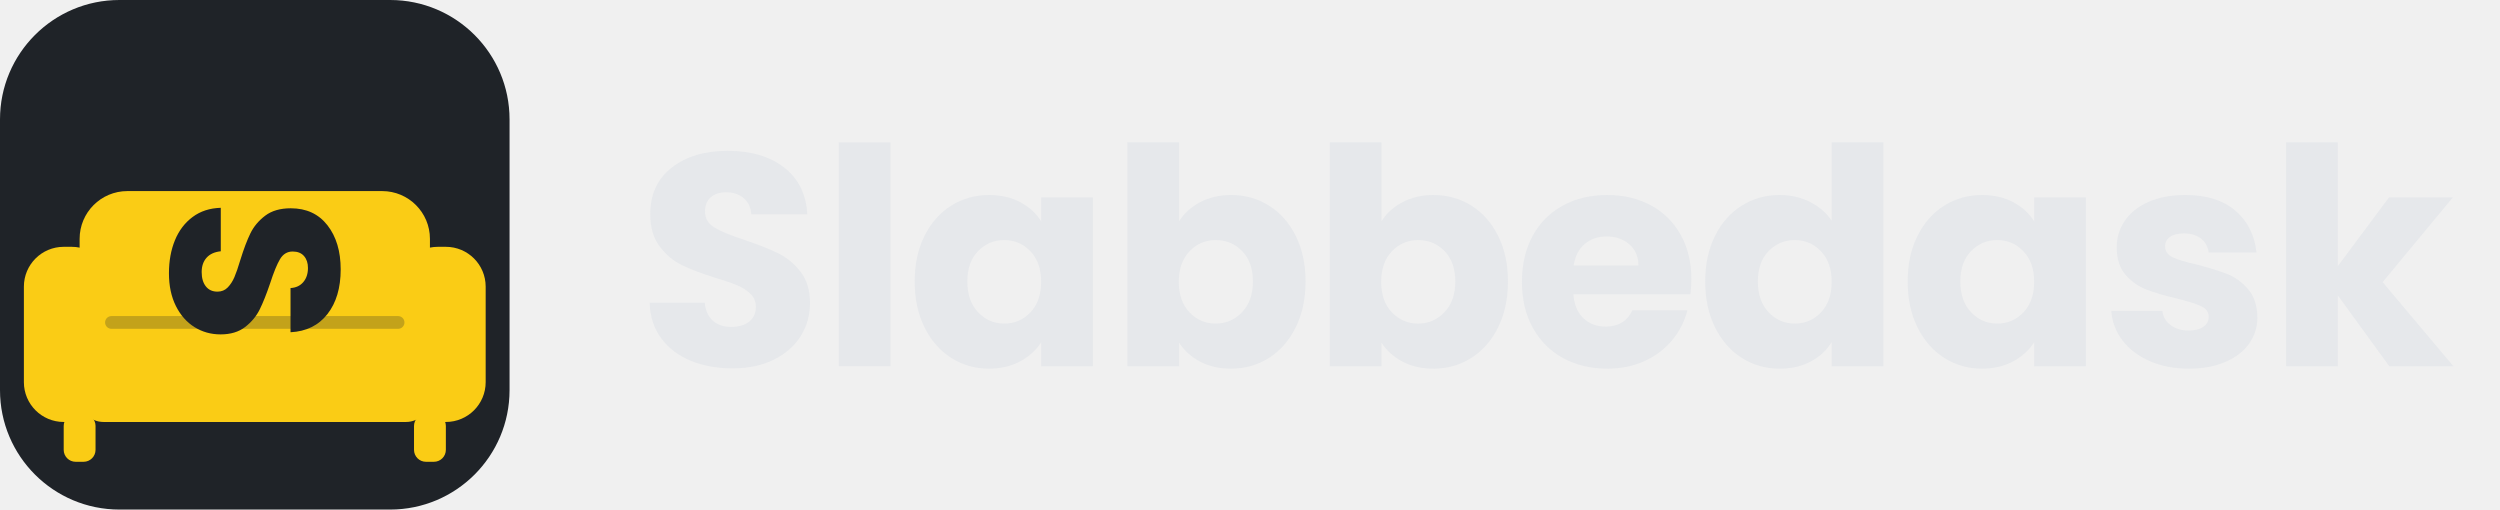
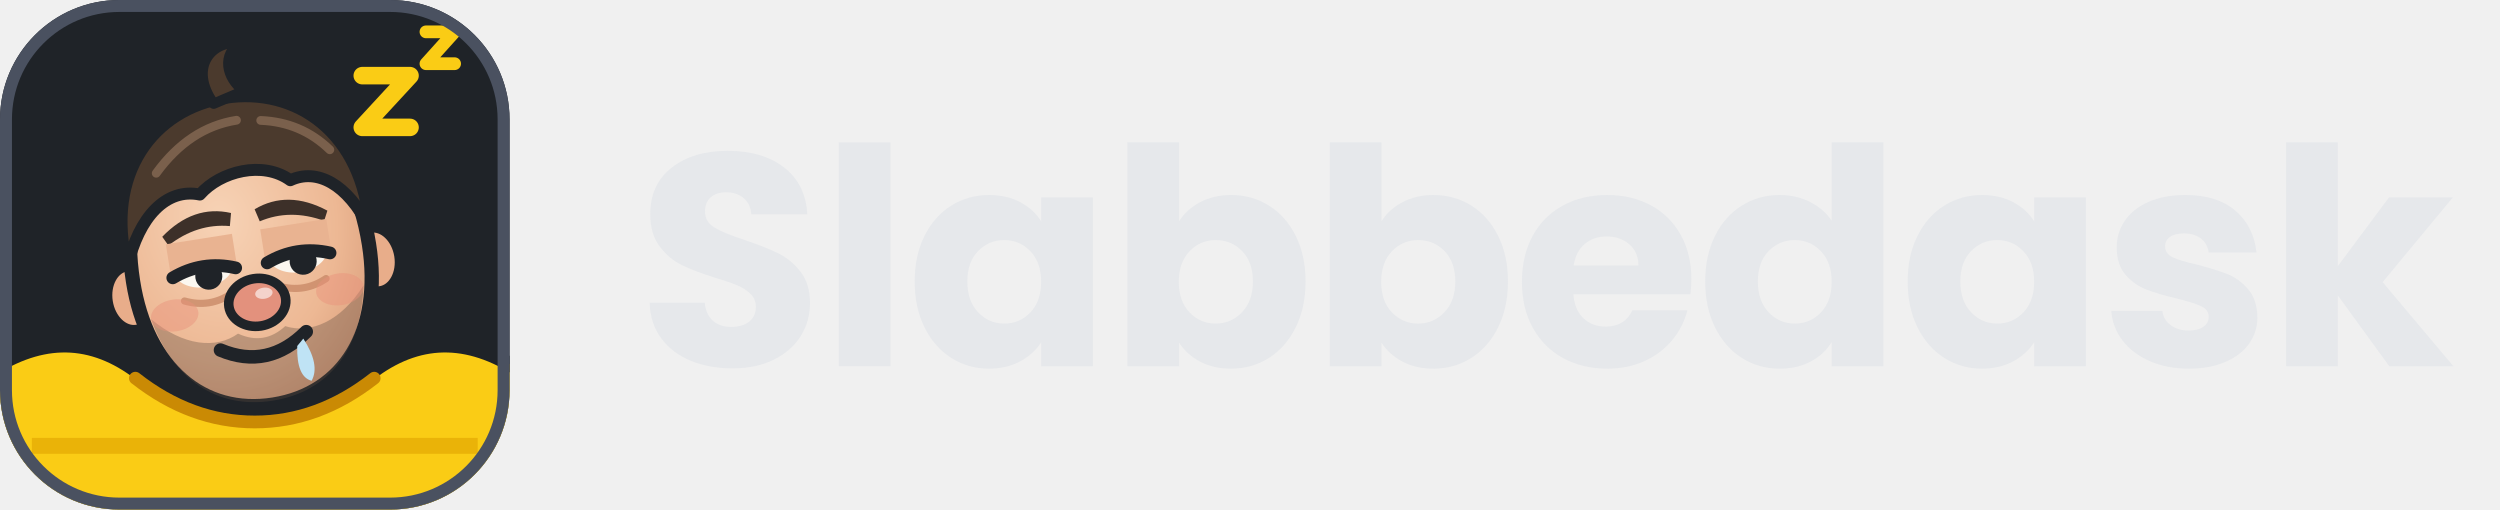
<svg xmlns="http://www.w3.org/2000/svg" viewBox="0 0 314 64">
  <style>.wm{fill:#e6e8eb}</style>
+   <defs>
+     <clipPath id="ramme">
+       <rect width="64" height="64" rx="15" />
+     </clipPath>
+     <radialGradient id="hud" cx=".4" cy=".35" r=".75">
+       <stop offset="0" stop-color="#f7d3b6" />
+       <stop offset=".65" stop-color="#edb894" />
+       <stop offset="1" stop-color="#d79a78" />
+     </radialGradient>
+   </defs>
  <rect width="64" height="64" rx="15" fill="#1f2328" />
-   <rect x="10" y="24" width="44" height="17" rx="6" fill="#facc15" />
-   <rect x="3" y="31" width="11" height="22" rx="5" fill="#facc15" />
-   <rect x="50" y="31" width="11" height="22" rx="5" fill="#facc15" />
-   <rect x="10" y="40" width="44" height="13" rx="3" fill="#facc15" />
-   <path d="M14 40.5 h36" stroke="#1f2328" stroke-width="1.6" stroke-linecap="round" opacity=".25" />
-   <rect x="8" y="52" width="4" height="6" rx="1.5" fill="#facc15" />
-   <rect x="52" y="52" width="4" height="6" rx="1.5" fill="#facc15" />
-   <path fill="#1f2328" transform="translate(21.43 24.84) rotate(90)" d="M1.26 -6.3H6.72Q6.84 -5.13 7.53 -4.515Q8.22 -3.9 9.33 -3.9Q10.47 -3.9 11.13 -4.425Q11.79 -4.95 11.79 -5.88Q11.79 -6.66 11.265 -7.17Q10.74 -7.68 9.975 -8.01Q9.21 -8.34 7.8 -8.76Q5.76 -9.39 4.47 -10.02Q3.18 -10.65 2.25 -11.88Q1.32 -13.11 1.32 -15.09Q1.32 -18.03 3.45 -19.695Q5.58 -21.36 9.0 -21.36Q12.48 -21.36 14.61 -19.695Q16.74 -18.03 16.89 -15.06H11.34Q11.28 -16.08 10.59 -16.665Q9.9 -17.25 8.82 -17.25Q7.89 -17.25 7.32 -16.755Q6.75 -16.26 6.75 -15.33Q6.75 -14.31 7.71 -13.74Q8.67 -13.17 10.71 -12.51Q12.75 -11.82 14.025 -11.19Q15.3 -10.56 16.23 -9.36Q17.16 -8.16 17.16 -6.27Q17.16 -4.47 16.245 -3.0Q15.33 -1.53 13.59 -0.66Q11.85 0.21 9.48 0.21Q7.17 0.21 5.34 -0.54Q3.51 -1.29 2.415 -2.76Q1.32 -4.23 1.26 -6.3Z" />
+   <g clip-path="url(#ramme)">
+     <path d="M45.5 9.5 h6 l-6 6.5 h6" fill="none" stroke="#facc15" stroke-width="2.2" stroke-linecap="round" stroke-linejoin="round" />
+     <path d="M53.5 4 h3.6 l-3.6 4 h3.6" fill="none" stroke="#facc15" stroke-width="1.6" stroke-linecap="round" stroke-linejoin="round" />
+     <g transform="rotate(-9 32 36)">
+       <ellipse cx="16.5" cy="35" rx="3.2" ry="4.2" fill="#e8ad8a" stroke="#1f2328" stroke-width="1.6" />
+       <ellipse cx="47.5" cy="35" rx="3.2" ry="4.2" fill="#e8ad8a" stroke="#1f2328" stroke-width="1.6" />
+       <path d="M17 33 C17 20 24 14 32 14 C40 14 47 20 47 33 C47 44 41 51 32 51 C23 51 17 44 17 33 Z" fill="url(#hud)" stroke="#1f2328" stroke-width="1.8" />
+       <path d="M18.5 38 C20 46 25 50.5 32 50.5 C39 50.5 44 46 45.5 38 C42 42 38 43 35 41.5 Q32 43.5 29 41.5 C26 43 22 42 18.5 38 Z" fill="#5b4a3f" opacity=".34" />
+       <path d="M16.6 31 C15.5 19 23 12 32 12 C41 12 48.5 19 47.4 31 C45.5 25 42 22.5 38.5 23.5 C35.5 20.5 30 21 27 23.5 C23 22 19 25 16.6 31 Z" fill="#4b3a2d" stroke="#1f2328" stroke-width="1.5" stroke-linejoin="round" />
+       <path d="M30.5 12.5 C28 7.5 31.5 4.5 35 5.5 C32.5 6.5 32.5 9.5 34.5 11.5 Z" fill="#4b3a2d" stroke="#1f2328" stroke-width="1.3" stroke-linejoin="round" />
+       <path d="M22 20 q5 -5 11 -5 M36 15.5 q5 1 8 5" fill="none" stroke="#7a604c" stroke-width="1.1" stroke-linecap="round" />
+       <path d="M21.5 28 q4.5 -3.4 9 -1.6 l-.4 1.6 q-4 -1 -8 1.2 z M33.5 26.4 q4.5 -1.8 9 1.6 l-.6 1.2 q-4 -2.2 -8 -1.2 z" fill="#3d3029" />
+       <ellipse cx="26" cy="32.5" rx="3.8" ry="2.6" fill="#fbf7f0" />
+       <ellipse cx="38" cy="32.5" rx="3.8" ry="2.6" fill="#fbf7f0" />
+       <circle cx="26.5" cy="33.8" r="1.7" fill="#1f2328" />
+       <circle cx="38.5" cy="33.8" r="1.7" fill="#1f2328" />
+       <path d="M21.8 33.3 Q26 31.6 30.2 33.3 V29 H21.8 Z M33.8 33.3 Q38 31.6 42.2 33.3 V29 H33.8 Z" fill="#e9b391" />
+       <path d="M22 33.3 Q26 31.7 30 33.3 M34 33.3 Q38 31.7 42 33.3" fill="none" stroke="#1f2328" stroke-width="1.6" stroke-linecap="round" />
+       <path d="M23 36.4 q3 1.4 6 0 M35 36.4 q3 1.4 6 0" fill="none" stroke="#c98a68" stroke-width=".9" stroke-linecap="round" opacity=".8" />
+       <ellipse cx="21.5" cy="38" rx="3" ry="2" fill="#e8907a" opacity=".45" />
+       <ellipse cx="42.5" cy="38" rx="3" ry="2" fill="#e8907a" opacity=".45" />
+       <ellipse cx="32" cy="38" rx="3.6" ry="3" fill="#e3917d" stroke="#1f2328" stroke-width="1.2" />
+       <ellipse cx="33" cy="37" rx="1.1" ry=".7" fill="#fff" opacity=".6" />
+       <path d="M26.5 43.2 Q32 46.6 37.5 42.6" fill="none" stroke="#1f2328" stroke-width="1.7" stroke-linecap="round" />
+       <path d="M37 43.4 q1.6 3.6 .2 5.4 q-1.8 -.8 -1.1 -4.6z" fill="#bfe3f5" />
+     </g>
+     <path d="M-2 47 Q8 40 17 46.5 Q24 51.5 32 51.5 Q40 51.5 47 46.5 Q56 40 66 47 V66 H-2 Z" fill="#facc15" stroke="#1f2328" stroke-width="1.8" stroke-linejoin="round" />
+     <path d="M17 47.5 Q24 53 32 53 Q40 53 47 47.5" fill="none" stroke="#ca8a04" stroke-width="1.6" stroke-linecap="round" />
+     <path d="M4 56 h56" stroke="#eab308" stroke-width="2" />
+   </g>
+   <rect x=".75" y=".75" width="62.5" height="62.5" rx="14.25" fill="none" stroke="#4a5160" stroke-width="1.5" />
  <g class="wm">
    <path transform="translate(80.00 46)" d="M1.596 -7.98H8.512Q8.664 -6.498 9.538 -5.719Q10.412 -4.94 11.818 -4.94Q13.262 -4.94 14.098 -5.605Q14.934 -6.27 14.934 -7.448Q14.934 -8.436 14.269 -9.082Q13.604 -9.728 12.635 -10.146Q11.666 -10.564 9.88 -11.096Q7.296 -11.894 5.662 -12.692Q4.028 -13.49 2.85 -15.048Q1.672 -16.606 1.672 -19.114Q1.672 -22.838 4.37 -24.947Q7.068 -27.056 11.4 -27.056Q15.808 -27.056 18.506 -24.947Q21.204 -22.838 21.394 -19.076H14.364Q14.288 -20.368 13.414 -21.109Q12.54 -21.85 11.172 -21.85Q9.994 -21.85 9.272 -21.223Q8.55 -20.596 8.55 -19.418Q8.55 -18.126 9.766 -17.404Q10.982 -16.682 13.566 -15.846Q16.15 -14.972 17.765 -14.174Q19.38 -13.376 20.558 -11.856Q21.736 -10.336 21.736 -7.942Q21.736 -5.662 20.577 -3.8Q19.418 -1.938 17.214 -0.836Q15.01 0.266 12.008 0.266Q9.082 0.266 6.764 -0.684Q4.446 -1.634 3.059 -3.496Q1.672 -5.358 1.596 -7.98Z" />
    <path transform="translate(102.99 46)" d="M8.854 -28.12V0.0H2.356V-28.12Z" />
    <path transform="translate(113.82 46)" d="M10.412 -21.508Q12.654 -21.508 14.345 -20.596Q16.036 -19.684 16.948 -18.202V-21.204H23.446V0.0H16.948V-3.002Q15.998 -1.52 14.307 -0.608Q12.616 0.304 10.374 0.304Q7.79 0.304 5.662 -1.045Q3.534 -2.394 2.299 -4.883Q1.064 -7.372 1.064 -10.64Q1.064 -13.908 2.299 -16.378Q3.534 -18.848 5.662 -20.178Q7.79 -21.508 10.412 -21.508ZM12.312 -15.846Q10.374 -15.846 9.025 -14.459Q7.676 -13.072 7.676 -10.64Q7.676 -8.208 9.025 -6.783Q10.374 -5.358 12.312 -5.358Q14.25 -5.358 15.599 -6.764Q16.948 -8.17 16.948 -10.602Q16.948 -13.034 15.599 -14.44Q14.25 -15.846 12.312 -15.846Z" />
    <path transform="translate(139.24 46)" d="M15.39 -21.508Q18.012 -21.508 20.14 -20.178Q22.268 -18.848 23.503 -16.378Q24.738 -13.908 24.738 -10.64Q24.738 -7.372 23.503 -4.883Q22.268 -2.394 20.14 -1.045Q18.012 0.304 15.39 0.304Q13.148 0.304 11.476 -0.589Q9.804 -1.482 8.854 -2.964V0.0H2.356V-28.12H8.854V-18.202Q9.766 -19.684 11.476 -20.596Q13.186 -21.508 15.39 -21.508ZM13.452 -15.846Q11.514 -15.846 10.165 -14.44Q8.816 -13.034 8.816 -10.602Q8.816 -8.17 10.165 -6.764Q11.514 -5.358 13.452 -5.358Q15.39 -5.358 16.758 -6.783Q18.126 -8.208 18.126 -10.64Q18.126 -13.072 16.777 -14.459Q15.428 -15.846 13.452 -15.846Z" />
    <path transform="translate(164.66 46)" d="M15.39 -21.508Q18.012 -21.508 20.14 -20.178Q22.268 -18.848 23.503 -16.378Q24.738 -13.908 24.738 -10.64Q24.738 -7.372 23.503 -4.883Q22.268 -2.394 20.14 -1.045Q18.012 0.304 15.39 0.304Q13.148 0.304 11.476 -0.589Q9.804 -1.482 8.854 -2.964V0.0H2.356V-28.12H8.854V-18.202Q9.766 -19.684 11.476 -20.596Q13.186 -21.508 15.39 -21.508ZM13.452 -15.846Q11.514 -15.846 10.165 -14.44Q8.816 -13.034 8.816 -10.602Q8.816 -8.17 10.165 -6.764Q11.514 -5.358 13.452 -5.358Q15.39 -5.358 16.758 -6.783Q18.126 -8.208 18.126 -10.64Q18.126 -13.072 16.777 -14.459Q15.428 -15.846 13.452 -15.846Z" />
    <path transform="translate(190.09 46)" d="M22.23 -9.044H7.524Q7.676 -7.068 8.797 -6.023Q9.918 -4.978 11.552 -4.978Q13.984 -4.978 14.934 -7.03H21.85Q21.318 -4.94 19.931 -3.268Q18.544 -1.596 16.454 -0.646Q14.364 0.304 11.78 0.304Q8.664 0.304 6.232 -1.026Q3.8 -2.356 2.432 -4.826Q1.064 -7.296 1.064 -10.602Q1.064 -13.908 2.413 -16.378Q3.762 -18.848 6.194 -20.178Q8.626 -21.508 11.78 -21.508Q14.858 -21.508 17.252 -20.216Q19.646 -18.924 20.995 -16.53Q22.344 -14.136 22.344 -10.944Q22.344 -10.032 22.23 -9.044ZM15.694 -12.654Q15.694 -14.326 14.554 -15.314Q13.414 -16.302 11.704 -16.302Q10.07 -16.302 8.949 -15.352Q7.828 -14.402 7.562 -12.654Z" />
    <path transform="translate(213.11 46)" d="M10.412 -21.508Q12.502 -21.508 14.231 -20.634Q15.96 -19.76 16.948 -18.278V-28.12H23.446V0.0H16.948V-3.04Q16.036 -1.52 14.345 -0.608Q12.654 0.304 10.412 0.304Q7.79 0.304 5.662 -1.045Q3.534 -2.394 2.299 -4.883Q1.064 -7.372 1.064 -10.64Q1.064 -13.908 2.299 -16.378Q3.534 -18.848 5.662 -20.178Q7.79 -21.508 10.412 -21.508ZM12.312 -15.846Q10.374 -15.846 9.025 -14.459Q7.676 -13.072 7.676 -10.64Q7.676 -8.208 9.025 -6.783Q10.374 -5.358 12.312 -5.358Q14.25 -5.358 15.599 -6.764Q16.948 -8.17 16.948 -10.602Q16.948 -13.034 15.599 -14.44Q14.25 -15.846 12.312 -15.846Z" />
    <path transform="translate(238.54 46)" d="M10.412 -21.508Q12.654 -21.508 14.345 -20.596Q16.036 -19.684 16.948 -18.202V-21.204H23.446V0.0H16.948V-3.002Q15.998 -1.52 14.307 -0.608Q12.616 0.304 10.374 0.304Q7.79 0.304 5.662 -1.045Q3.534 -2.394 2.299 -4.883Q1.064 -7.372 1.064 -10.64Q1.064 -13.908 2.299 -16.378Q3.534 -18.848 5.662 -20.178Q7.79 -21.508 10.412 -21.508ZM12.312 -15.846Q10.374 -15.846 9.025 -14.459Q7.676 -13.072 7.676 -10.64Q7.676 -8.208 9.025 -6.783Q10.374 -5.358 12.312 -5.358Q14.25 -5.358 15.599 -6.764Q16.948 -8.17 16.948 -10.602Q16.948 -13.034 15.599 -14.44Q14.25 -15.846 12.312 -15.846Z" />
    <path transform="translate(263.96 46)" d="M1.216 -6.954H7.638Q7.752 -5.852 8.664 -5.168Q9.576 -4.484 10.906 -4.484Q12.122 -4.484 12.787 -4.959Q13.452 -5.434 13.452 -6.194Q13.452 -7.106 12.502 -7.543Q11.552 -7.98 9.424 -8.512Q7.144 -9.044 5.624 -9.633Q4.104 -10.222 3.002 -11.495Q1.9 -12.768 1.9 -14.934Q1.9 -16.758 2.907 -18.259Q3.914 -19.76 5.871 -20.634Q7.828 -21.508 10.526 -21.508Q14.516 -21.508 16.815 -19.532Q19.114 -17.556 19.456 -14.288H13.452Q13.3 -15.39 12.483 -16.036Q11.666 -16.682 10.336 -16.682Q9.196 -16.682 8.588 -16.245Q7.98 -15.808 7.98 -15.048Q7.98 -14.136 8.949 -13.68Q9.918 -13.224 11.97 -12.768Q14.326 -12.16 15.808 -11.571Q17.29 -10.982 18.411 -9.671Q19.532 -8.36 19.57 -6.156Q19.57 -4.294 18.525 -2.831Q17.48 -1.368 15.523 -0.532Q13.566 0.304 10.982 0.304Q8.208 0.304 6.042 -0.646Q3.876 -1.596 2.622 -3.249Q1.368 -4.902 1.216 -6.954Z" />
    <path transform="translate(284.78 46)" d="M15.314 0.0 8.854 -8.892V0.0H2.356V-28.12H8.854V-12.578L15.276 -21.204H23.294L14.478 -10.564L23.37 0.0Z" />
  </g>
</svg>
